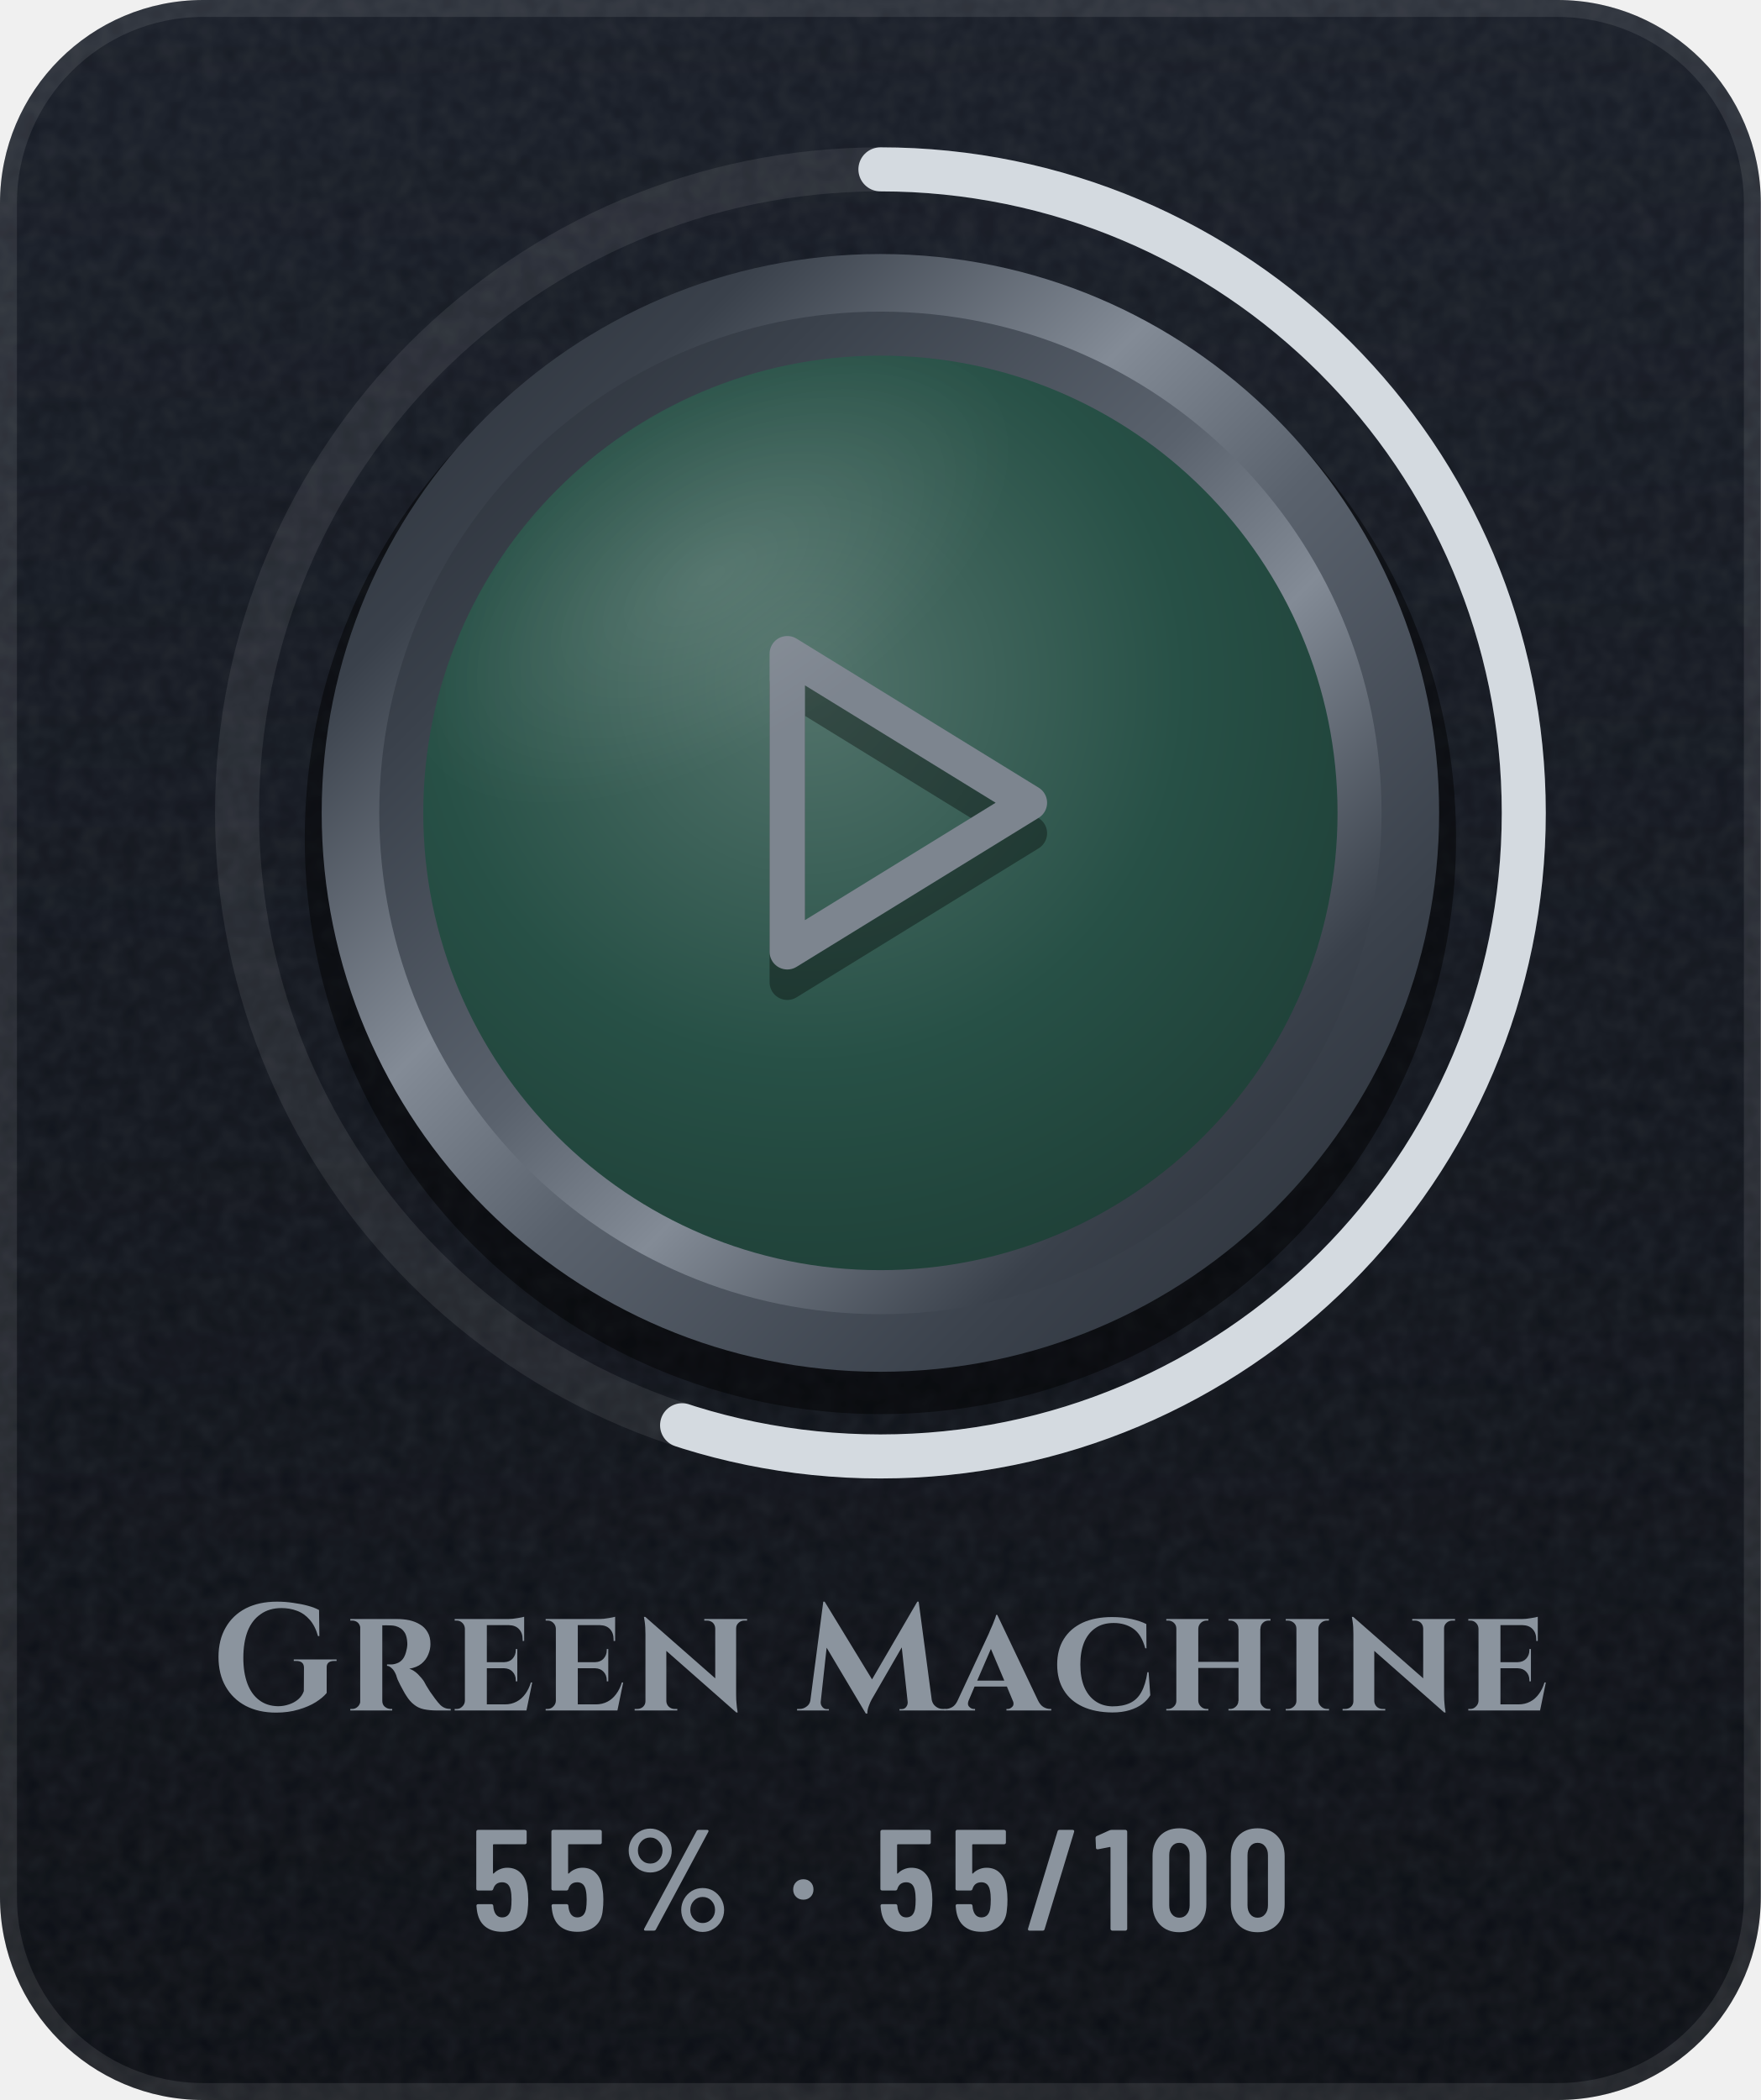
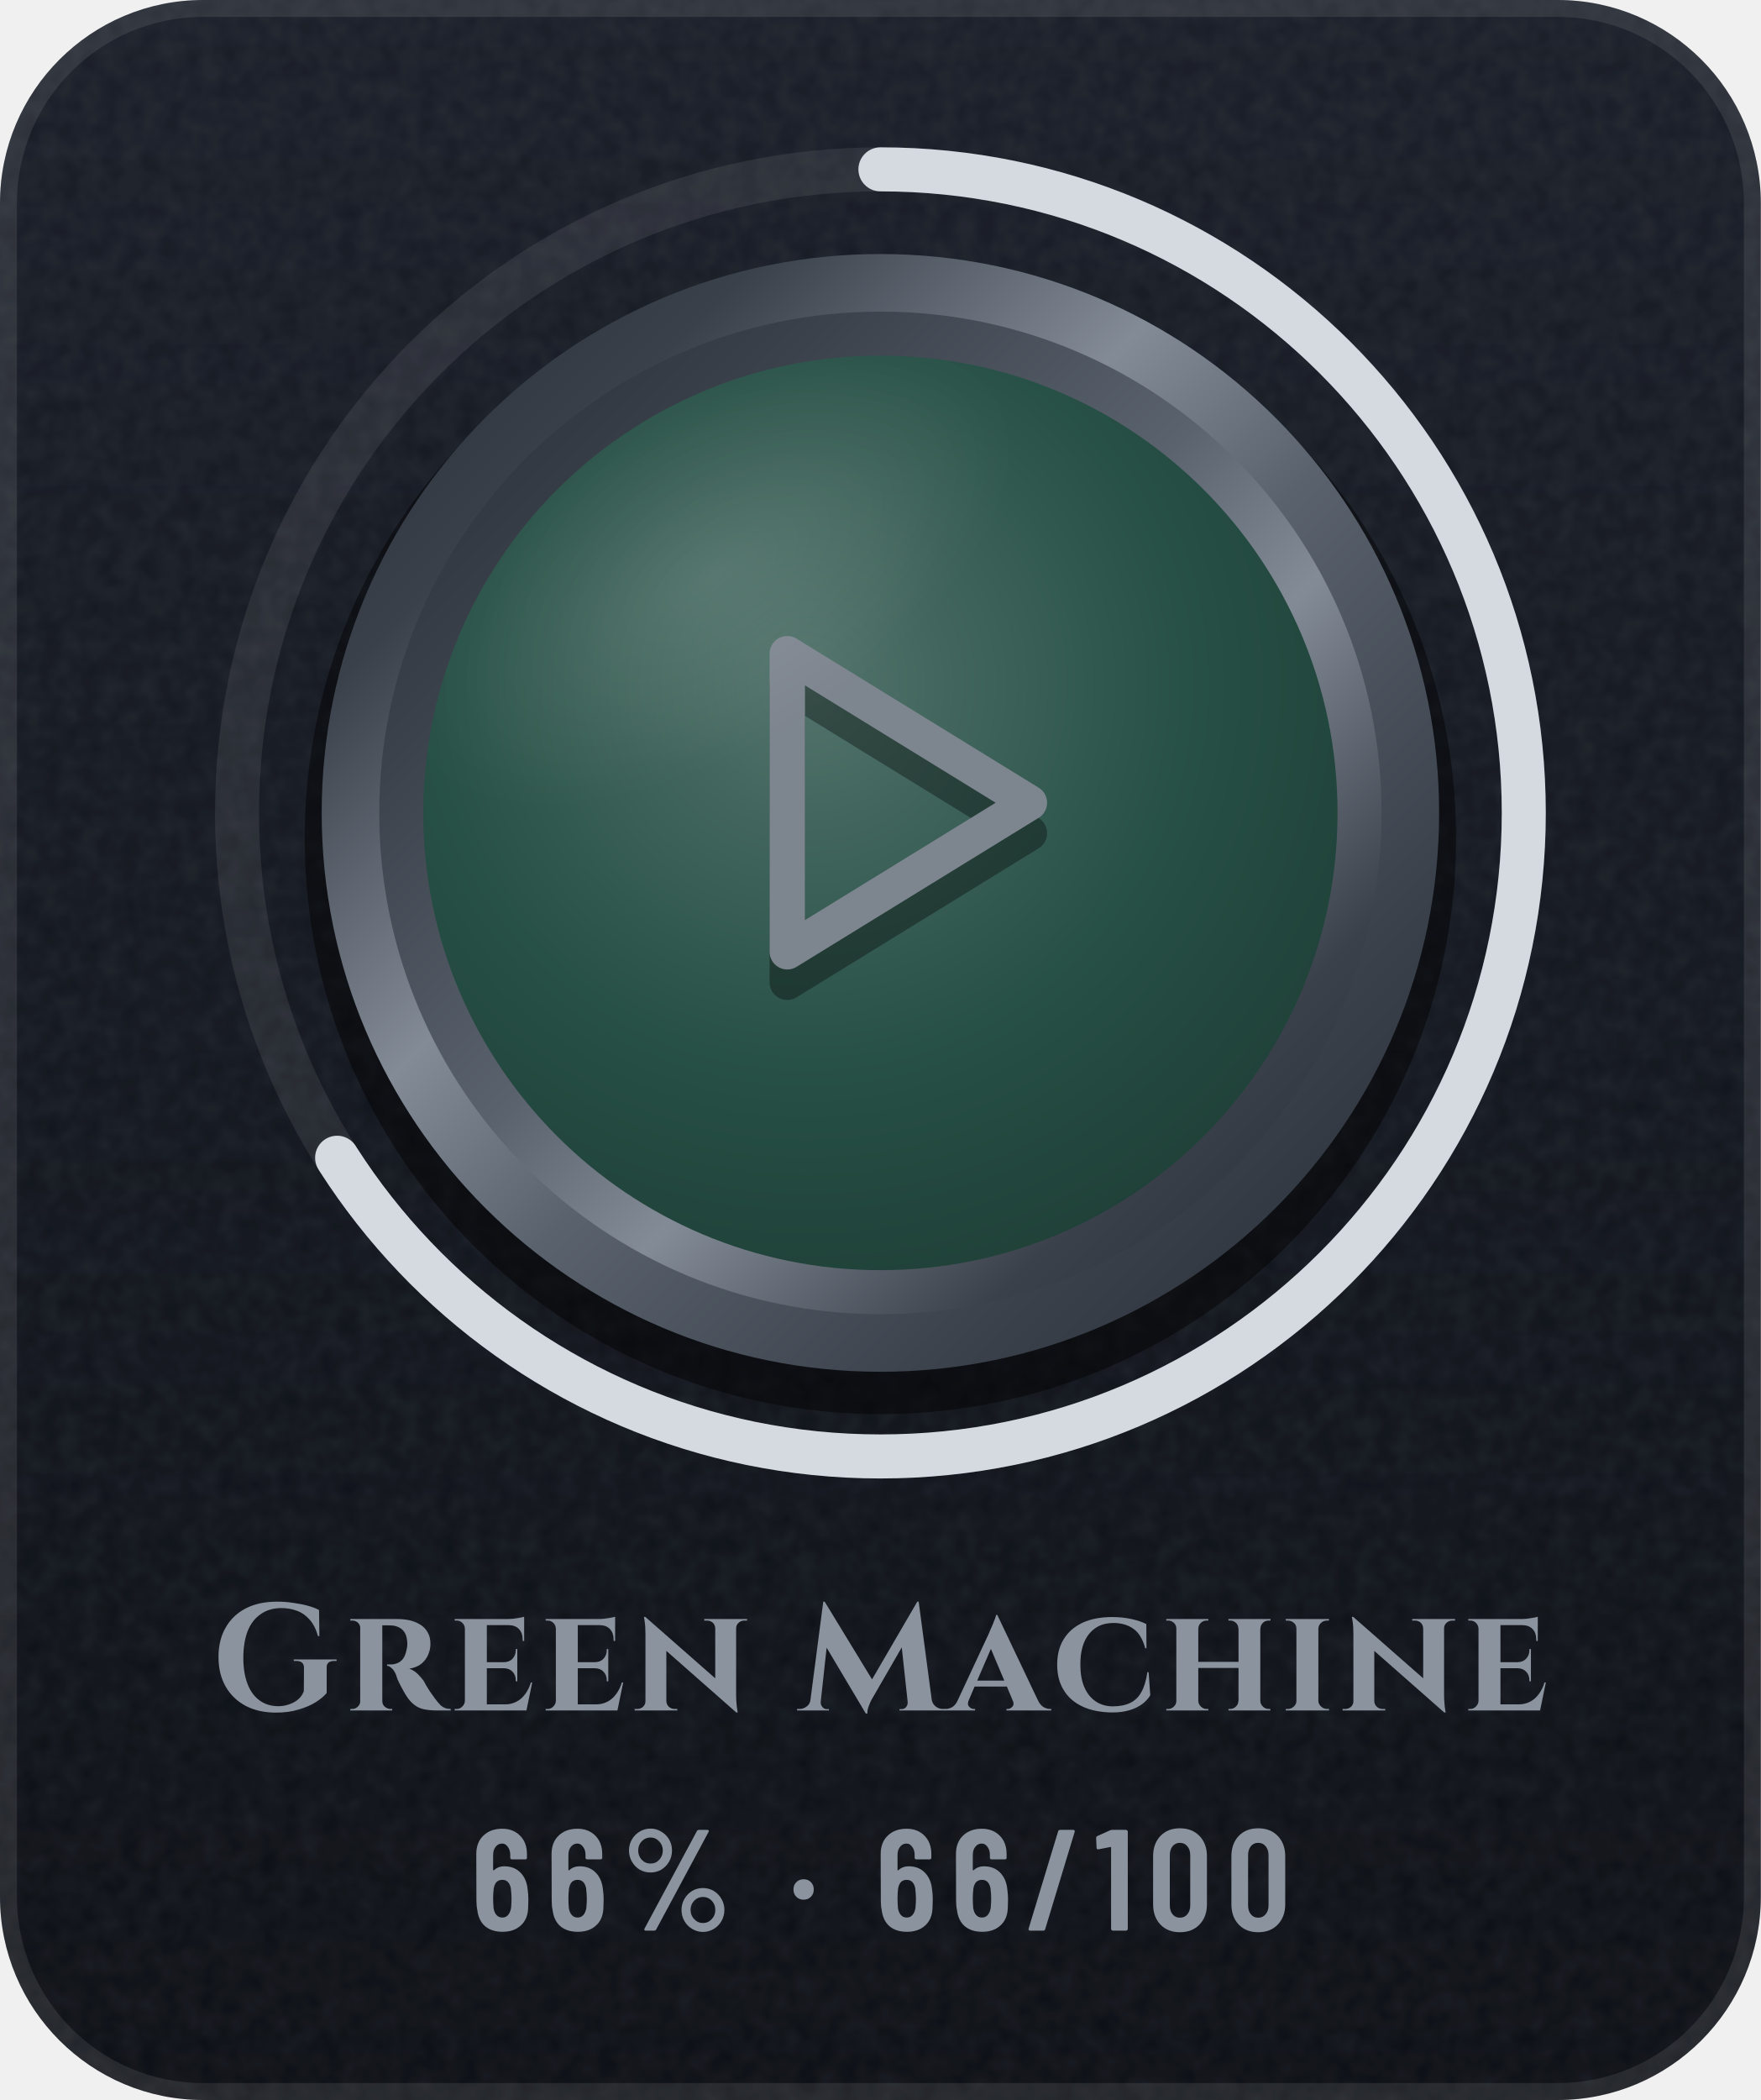
- <svg xmlns="http://www.w3.org/2000/svg" width="104" height="124" viewBox="0 0 104 124" role="img" aria-label="Green Machine: 55% (55 of 100)">
+ <svg xmlns="http://www.w3.org/2000/svg" width="104" height="124" viewBox="0 0 104 124" role="img" aria-label="Green Machine: 66% (66 of 100)">
  <defs>
    <linearGradient id="bg" x1="0" y1="0" x2="0" y2="1">
      <stop offset="0" stop-color="#171C26" />
      <stop offset="1" stop-color="#0A0D13" />
    </linearGradient>
    <clipPath id="card">
      <rect width="104" height="124" rx="12" />
    </clipPath>
    <filter id="grain" x="0" y="0" width="100%" height="100%">
      <feTurbulence type="fractalNoise" baseFrequency=".85" numOctaves="2" stitchTiles="stitch" />
      <feColorMatrix values="0 0 0 0 1 0 0 0 0 1 0 0 0 0 1 0 0 0 .07 0" />
    </filter>
    <radialGradient id="glow" cx=".5" cy=".5" r=".5">
      <stop offset="0" stop-color="#5A626D" stop-opacity="0" />
      <stop offset="1" stop-color="#5A626D" stop-opacity="0" />
    </radialGradient>
    <linearGradient id="mh" x1="0" y1="0" x2="1" y2="0">
      <stop offset="0" stop-color="#252A32" />
      <stop offset="0.2" stop-color="#3A414B" />
      <stop offset="0.4" stop-color="#838B96" />
      <stop offset="0.54" stop-color="#5A626D" />
      <stop offset="0.78" stop-color="#3A414B" />
      <stop offset="1" stop-color="#252A32" />
    </linearGradient>
    <linearGradient id="md" x1="0" y1="0" x2="1" y2="1">
      <stop offset="0" stop-color="#252A32" />
      <stop offset="0.2" stop-color="#3A414B" />
      <stop offset="0.4" stop-color="#838B96" />
      <stop offset="0.54" stop-color="#5A626D" />
      <stop offset="0.78" stop-color="#3A414B" />
      <stop offset="1" stop-color="#252A32" />
    </linearGradient>
    <linearGradient id="mdr" x1="1" y1="1" x2="0" y2="0">
      <stop offset="0" stop-color="#252A32" />
      <stop offset="0.2" stop-color="#3A414B" />
      <stop offset="0.4" stop-color="#838B96" />
      <stop offset="0.54" stop-color="#5A626D" />
      <stop offset="0.78" stop-color="#3A414B" />
      <stop offset="1" stop-color="#252A32" />
    </linearGradient>
    <linearGradient id="dia" x1="0" y1="0" x2="1" y2="0">
      <stop offset="0" stop-color="#6CCBFF" />
      <stop offset=".5" stop-color="#C4B2FF" />
      <stop offset="1" stop-color="#F29BDD" />
    </linearGradient>
    <linearGradient id="pb" x1="0" y1="0" x2="1" y2="0">
      <stop offset="0" stop-color="#8F5125" />
      <stop offset="1" stop-color="#F5C69A" />
    </linearGradient>
    <linearGradient id="shg" x1="0" y1="0" x2="1" y2="0">
      <stop offset="0" stop-color="#FFFFFF" stop-opacity="0" />
      <stop offset=".5" stop-color="#FFFFFF" stop-opacity=".6" />
      <stop offset="1" stop-color="#FFFFFF" stop-opacity="0" />
    </linearGradient>
    <radialGradient id="en" cx=".42" cy=".36" r=".75">
      <stop offset="0" stop-color="#52736B" />
      <stop offset=".55" stop-color="#275046" />
      <stop offset="1" stop-color="#1D3C34" />
    </radialGradient>
    <linearGradient id="ig" gradientUnits="userSpaceOnUse" x1="0" y1="34" x2="0" y2="62">
      <stop offset="0" stop-color="#7D858F" />
      <stop offset="1" stop-color="#4E5661" />
    </linearGradient>
    <radialGradient id="gl" cx=".5" cy=".5" r=".5">
      <stop offset="0" stop-color="#FFFFFF" stop-opacity=".45" />
      <stop offset="1" stop-color="#FFFFFF" stop-opacity="0" />
    </radialGradient>
    <clipPath id="fc">
      <circle cx="52" cy="48" r="27" />
    </clipPath>
  </defs>
  <g clip-path="url(#card)">
    <rect width="104" height="124" fill="url(#bg)" />
    <rect width="104" height="124" filter="url(#grain)" />
  </g>
  <rect x=".5" y=".5" width="103" height="123" rx="11.5" fill="none" stroke="#FFFFFF" stroke-opacity=".09" />
  <circle cx="52" cy="48" r="48" fill="url(#glow)" />
  <circle cx="52" cy="48" r="38" fill="none" stroke="#FFFFFF" stroke-opacity=".08" stroke-width="2.6" />
-   <circle cx="52" cy="48" r="38" fill="none" stroke="#D4DAE0" stroke-width="2.6" stroke-linecap="round" stroke-dasharray="131.3 238.8" transform="rotate(-90 52 48)" />
+   <circle cx="52" cy="48" r="38" fill="none" stroke="#D4DAE0" stroke-width="2.6" stroke-linecap="round" stroke-dasharray="157.6 238.8" transform="rotate(-90 52 48)" />
  <circle cx="52" cy="49.5" r="34" fill="#000000" fill-opacity=".45" />
  <circle cx="52" cy="48" r="33" fill="url(#md)" />
  <circle cx="52" cy="48" r="29.6" fill="url(#mdr)" />
  <circle cx="52" cy="48" r="27" fill="url(#en)" />
  <g transform="translate(38.8 36) scale(1.1)" fill="none" stroke="#000000" stroke-width="1.9" stroke-linecap="round" stroke-linejoin="round" stroke-opacity=".35">
    <path d="M7 4l13 8-13 8z" />
  </g>
  <g transform="translate(38.8 34.2) scale(1.1)" fill="none" stroke="url(#ig)" stroke-width="1.9" stroke-linecap="round" stroke-linejoin="round">
    <path d="M7 4l13 8-13 8z" />
  </g>
  <g clip-path="url(#fc)">
    <ellipse cx="42" cy="34" rx="20" ry="10" transform="rotate(-32 42 34)" fill="url(#gl)" opacity=".25" />
  </g>
  <g transform="translate(12.5 101) scale(0.009 -0.009)" fill="#8B949E">
    <use href="#s71" x="0" />
    <use href="#s114" x="869" />
    <use href="#s101" x="1561" />
    <use href="#s101" x="2158" />
    <use href="#s110" x="2755" />
    <use href="#s77" x="3851" />
    <use href="#s97" x="4837" />
    <use href="#s99" x="5515" />
    <use href="#s104" x="6231" />
    <use href="#s105" x="7015" />
    <use href="#s110" x="7401" />
    <use href="#s101" x="8213" />
  </g>
  <g transform="translate(27.8 114) scale(0.0085 -0.0085)" fill="#8B949E">
-     <use href="#m53" x="0" />
-     <use href="#m53" x="522" />
-     <use href="#m37" x="1044" />
-     <use href="#m183" x="2204" />
-     <use href="#m53" x="2808" />
-     <use href="#m53" x="3330" />
-     <use href="#m47" x="3852" />
-     <use href="#m49" x="4332" />
-     <use href="#m48" x="4700" />
-     <use href="#m48" x="5244" />
+     <use href="#m54" x="0" />
+     <use href="#m54" x="523" />
+     <use href="#m37" x="1046" />
+     <use href="#m183" x="2206" />
+     <use href="#m54" x="2810" />
+     <use href="#m54" x="3333" />
+     <use href="#m47" x="3856" />
+     <use href="#m49" x="4336" />
+     <use href="#m48" x="4704" />
+     <use href="#m48" x="5248" />
  </g>
  <defs>
    <path id="m37" d="M54 557Q54 598 74 633Q94 668 128 688Q163 709 204 709Q244 709 278 688Q313 668 333 633Q353 598 353 557Q353 515 333 480Q313 445 279 424Q245 404 204 404Q163 404 128 424Q94 445 74 480Q54 515 54 557ZM162 14 526 692Q530 700 541 700H599Q606 700 608 696Q610 692 607 686L243 8Q239 0 228 0H170Q163 0 161 4Q159 8 162 14ZM289 557Q289 594 264 620Q239 647 204 647Q168 647 143 621Q118 595 118 557Q118 519 143 492Q168 466 204 466Q240 466 264 492Q289 519 289 557ZM419 144Q419 185 439 220Q459 255 493 276Q527 296 568 296Q609 296 643 276Q677 255 697 220Q717 185 717 144Q717 102 697 67Q677 32 643 12Q609 -9 568 -9Q527 -9 493 12Q459 32 439 67Q419 102 419 144ZM654 144Q654 182 629 208Q604 234 568 234Q532 234 507 208Q482 182 482 144Q482 106 507 80Q532 53 568 53Q604 53 629 80Q654 106 654 144Z" />
    <path id="m47" d="M21 14 226 690Q229 700 239 700H331Q337 700 340 696Q343 692 341 686L136 10Q133 0 123 0H31Q25 0 22 4Q19 8 21 14Z" />
    <path id="m48" d="M38 183V517Q38 604 89 658Q140 711 224 711Q309 711 360 658Q412 604 412 517V183Q412 96 360 42Q309 -11 224 -11Q140 -11 89 42Q38 96 38 183ZM296 176V524Q296 563 276 586Q257 610 224 610Q192 610 173 586Q154 563 154 524V176Q154 137 173 114Q192 90 224 90Q257 90 276 114Q296 137 296 176Z" />
    <path id="m49" d="M122 700H218Q223 700 226 696Q230 693 230 688V12Q230 7 226 4Q223 0 218 0H126Q121 0 118 4Q114 7 114 12V576Q114 578 112 580Q111 582 109 581L27 565H24Q13 565 13 576L10 643Q10 653 18 657L107 697Q114 700 122 700Z" />
-     <path id="m53" d="M400 216Q400 175 396 146Q391 72 344 32Q297 -8 219 -8Q145 -8 99 30Q53 68 43 144L40 172Q40 184 52 184H144Q156 184 157 172Q157 166 159 154Q171 92 219 92Q244 92 260 108Q275 124 280 153Q284 178 284 217Q284 254 278 281Q273 307 258 322Q242 336 219 336Q171 336 157 290Q154 279 144 279H51Q46 279 42 282Q39 286 39 291V688Q39 693 42 696Q46 700 51 700H377Q382 700 386 696Q389 693 389 688V612Q389 607 386 604Q382 600 377 600H160Q155 600 155 595V400Q155 397 157 396Q159 396 161 398Q178 416 202 426Q227 437 254 437Q314 437 350 398Q387 360 394 290Q400 259 400 216Z" />
+     <path id="m54" d="M401 216Q401 193 399 151Q394 75 346 34Q299 -8 221 -8Q147 -8 101 30Q55 69 46 144Q40 171 40 207L39 532Q39 613 88 660Q138 708 219 708Q295 708 343 660Q391 612 391 532V507Q391 502 388 498Q384 495 379 495H287Q282 495 278 498Q275 502 275 507V526Q275 560 258 582Q242 605 219 605Q191 605 174 583Q156 561 156 526V423Q156 420 158 419Q160 418 162 420Q191 447 234 447Q303 447 346 403Q389 359 396 286Q401 253 401 216ZM284 224Q284 250 279 295Q267 353 220 353Q196 353 180 338Q165 322 160 292Q156 257 156 224Q156 195 159 157Q164 125 180 108Q195 91 220 91Q245 91 260 109Q276 127 281 160Q284 196 284 224Z" />
    <path id="m183" d="M37 286Q37 317 57 337Q77 357 108 357Q139 357 158 337Q178 317 178 286Q178 255 158 235Q138 215 108 215Q77 215 57 235Q37 255 37 286Z" />
    <path id="s71" d="M755 280V115Q731 85 684 55Q636 25 570 6Q504 -14 423 -14Q309 -14 224 30Q139 75 92 157Q45 239 45 351Q45 463 92 544Q138 625 224 670Q311 714 429 714Q484 714 536 706Q588 699 632 687Q676 675 705 659L707 488H698Q679 556 643 596Q607 637 560 654Q512 672 459 672Q378 672 322 632Q265 593 236 520Q208 447 208 345Q208 249 234 178Q261 106 312 68Q363 29 436 28Q473 28 508 40Q542 51 568 73Q594 95 605 127L606 280Q606 325 555 325H539V335H820V325H805Q775 325 763 310Q754 299 755 280Z" />
    <path id="s77" d="M780 714H789L875 68Q881 42 900 27Q921 10 947 10H963V0H663V9H678Q695 9 706 22Q717 36 717 52V55L678 414L491 90L481 73Q471 55 462 30Q452 5 452 -20H442L185 412L146 55V52Q146 36 158 22Q169 9 185 9H200V0H-9V10H7Q34 10 55 27Q73 40 78 64L163 714H172L483 204Z" />
    <path id="s97" d="M319 627 586 66Q601 35 623 22Q645 10 665 10H673V0H379V10H387Q404 10 418 25Q429 36 424 56L382 157H170L130 63Q121 38 134 25Q148 10 165 10H173V0H-27V10H-19Q1 10 23 22Q45 35 59 66L264 506Q266 512 273 528Q280 543 288 562Q296 582 303 600Q310 617 311 627ZM187 196H365L277 404Z" />
    <path id="s99" d="M634 251 645 100Q626 68 592 42Q558 17 509 2Q460 -13 395 -13Q283 -12 202 25Q121 62 78 132Q34 201 34 301Q34 399 77 468Q120 538 201 576Q282 613 395 613Q463 613 522 600Q580 587 619 567L620 408H612Q587 500 533 537Q479 574 405 574Q332 574 284 540Q235 506 210 445Q186 384 186 302Q186 219 210 158Q235 97 282 63Q329 29 395 27Q466 27 512 49Q559 71 586 120Q614 169 626 251Z" />
    <path id="s101" d="M543 184 505 0H34V10H47Q69 10 84 26Q100 41 101 63V537Q100 560 84 575Q69 590 47 590H34V600H385Q414 600 446 606Q478 611 490 615V456H480V465Q480 509 456 534Q433 559 389 560H245V317H359Q394 318 414 340Q435 363 435 396V403H445V191H435V199Q435 232 414 254Q394 276 359 277H245V40H363Q406 40 440 58Q473 75 497 108Q521 140 534 184Z" />
    <path id="s104" d="M100 63V537Q100 560 84 575Q68 590 46 590H34V600H310V590H299Q277 590 261 575Q245 560 244 537V319H508V537H507Q507 560 491 575Q475 590 453 590H442V600H718V590H706Q683 590 668 575Q652 560 652 537H651V63Q652 41 668 26Q683 10 706 10H717V0H442V10H453Q475 10 491 26Q507 41 507 63H508V279H244V63Q245 41 261 26Q277 10 299 10H310V0H34V10H46Q68 10 84 26Q100 41 100 63Z" />
    <path id="s105" d="M104 63V537Q104 560 87 575Q70 590 46 590H34V600H318L317 590H306Q282 590 266 575Q249 560 248 537V63Q249 41 266 26Q282 10 306 10H318V0H34V10H47Q70 10 87 26Q104 41 104 63Z" />
    <path id="s110" d="M91 614 550 211V539Q549 561 534 576Q518 590 495 590H478V600H759V590H742Q720 590 704 576Q687 561 687 539V104Q687 69 690 42Q692 16 695 2L697 -13H688L229 391V61Q230 39 246 24Q262 10 284 10H301V0H21V10H37Q60 10 76 24Q92 39 92 61V500Q92 551 87 583L82 614Z" />
    <path id="s114" d="M106 0H41V10H53Q75 10 91 26Q103 38 106 54V547Q103 564 91 576Q75 590 54 590H41V600H349Q390 600 429 592Q468 583 499 564Q530 546 548 514Q567 483 567 436Q567 401 552 366Q538 332 508 307Q477 282 428 274Q457 265 484 239Q510 213 525 190Q529 182 539 164Q549 147 564 124Q580 102 597 78Q617 51 632 36Q647 22 663 16Q679 10 700 10V0H616Q562 0 524 8Q487 16 460 38Q432 59 409 96Q400 109 390 128Q380 146 370 165Q360 184 352 202Q345 220 342 232Q329 264 312 278Q296 293 282 293V302H307Q328 302 348 310Q369 317 386 338Q403 360 411 402Q413 408 414 419Q416 430 415 444Q413 481 402 504Q390 526 373 538Q356 549 338 554Q321 558 308 558Q289 559 274 559Q259 558 251 559V63Q251 38 268 24Q286 10 306 10H316V0Z" />
  </defs>
</svg>
